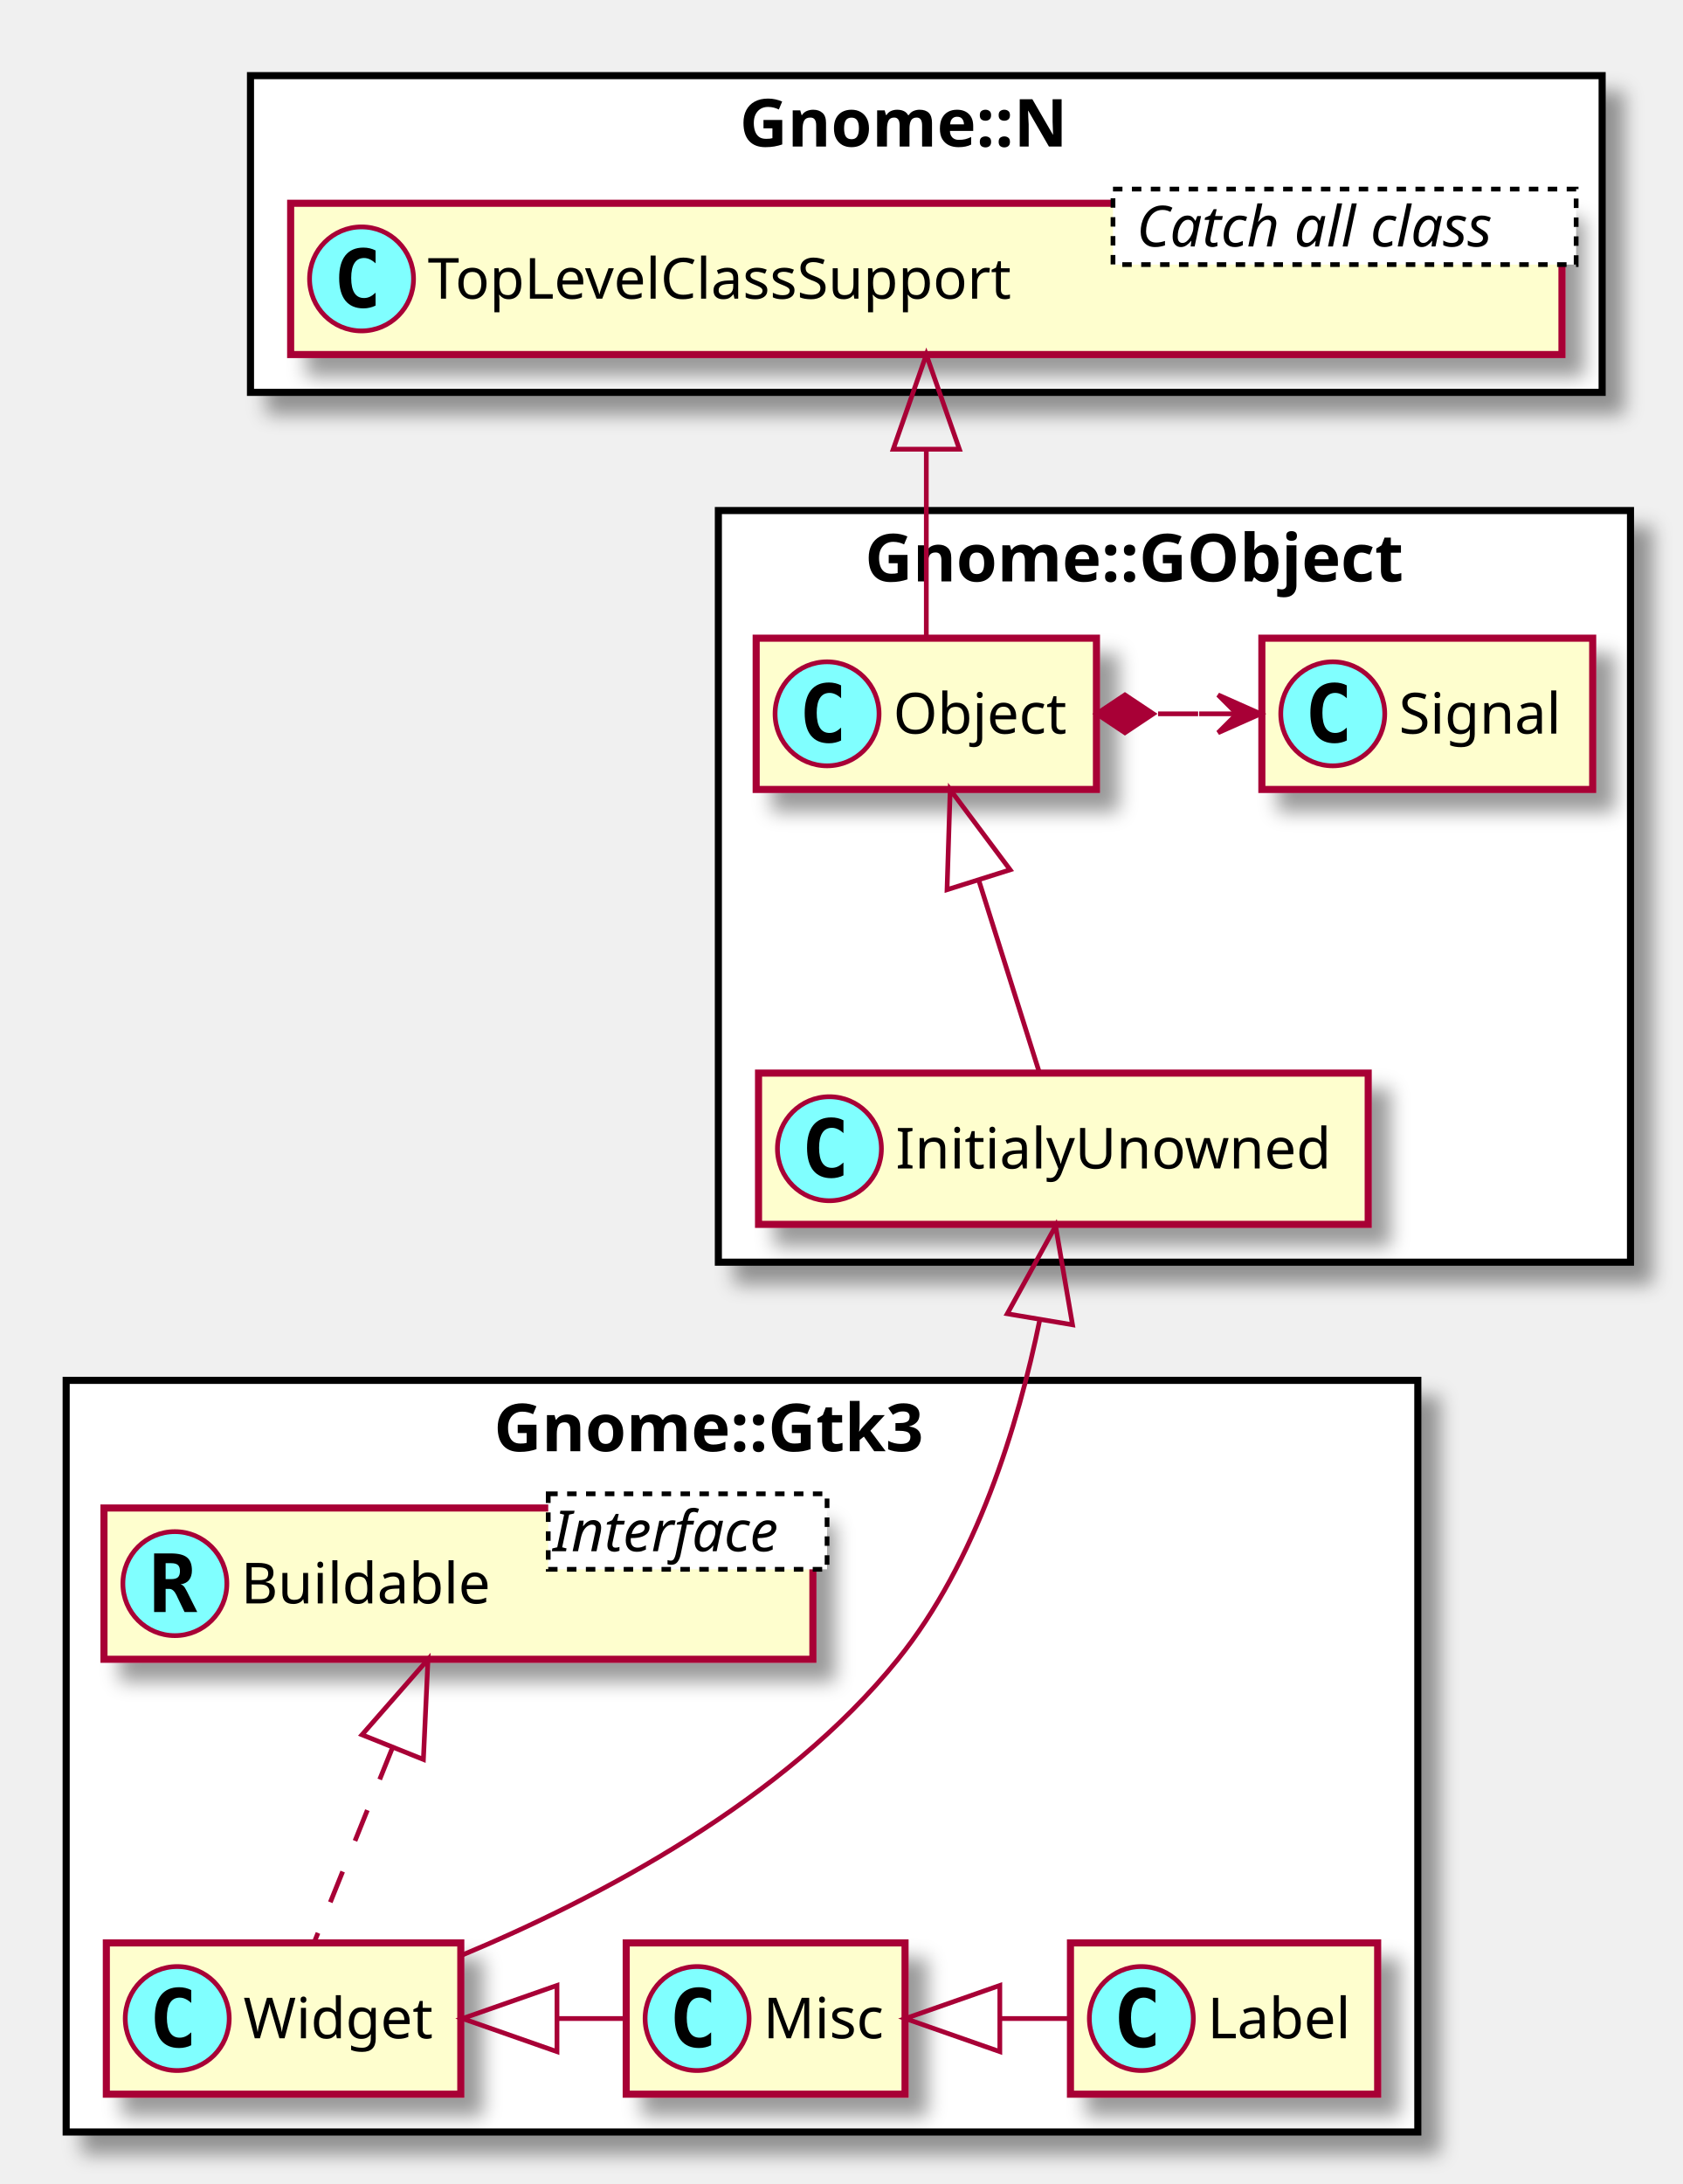
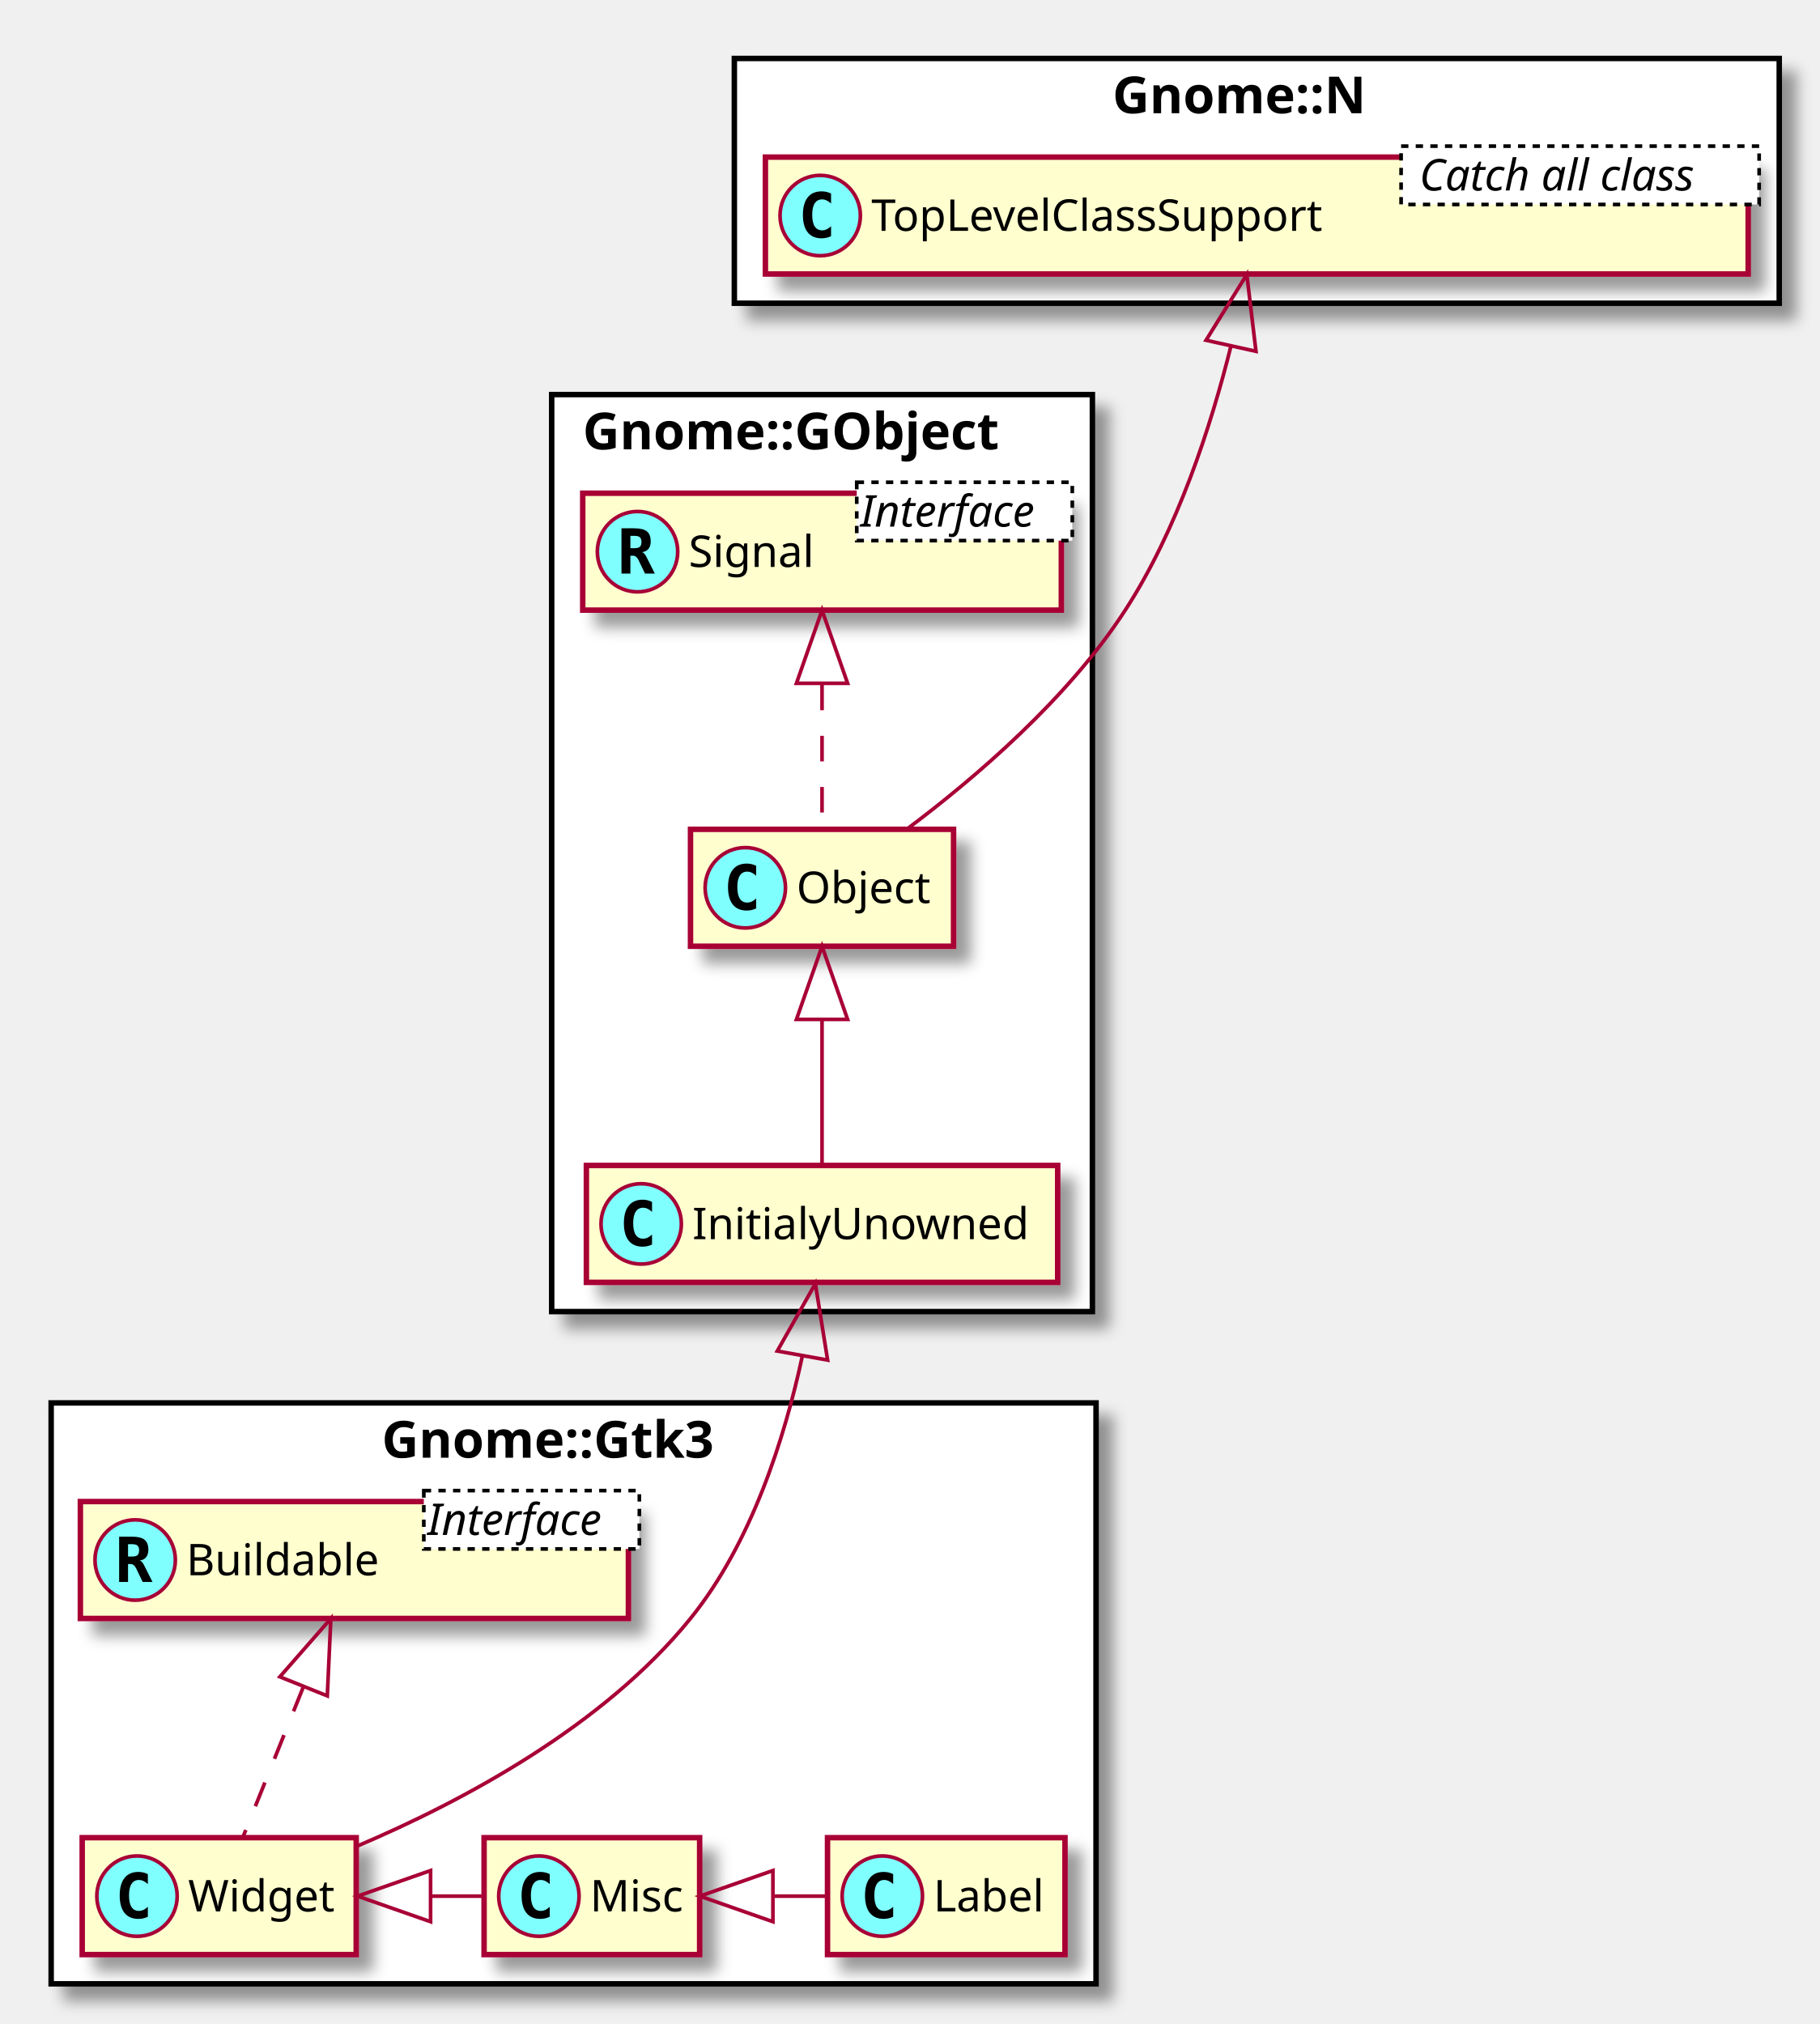
- <svg xmlns="http://www.w3.org/2000/svg" contentScriptType="application/ecmascript" contentStyleType="text/css" height="462px" preserveAspectRatio="none" style="width:356px;height:462px;" version="1.1" viewBox="0 0 356 462" width="356px" zoomAndPan="magnify">
+ <svg xmlns="http://www.w3.org/2000/svg" contentScriptType="application/ecmascript" contentStyleType="text/css" height="554px" preserveAspectRatio="none" style="width:498px;height:554px;" version="1.1" viewBox="0 0 498 554" width="498px" zoomAndPan="magnify">
  <defs>
-     <filter height="300%" id="ffftdy46hso6z" width="300%" x="-1" y="-1">
+     <filter height="300%" id="f16odp6496l3nw" width="300%" x="-1" y="-1">
      <feGaussianBlur result="blurOut" stdDeviation="2.0" />
      <feColorMatrix in="blurOut" result="blurOut2" type="matrix" values="0 0 0 0 0 0 0 0 0 0 0 0 0 0 0 0 0 0 .4 0" />
      <feOffset dx="4.0" dy="4.0" in="blurOut2" result="blurOut3" />
      <feBlend in="SourceGraphic" in2="blurOut3" mode="normal" />
    </filter>
  </defs>
  <g>
-     <rect fill="#FFFFFF" filter="url(#ffftdy46hso6z)" height="67" style="stroke: #000000; stroke-width: 1.5;" width="286" x="53" y="16" />
-     <text fill="#000000" font-family="sans-serif" font-size="14" font-weight="bold" lengthAdjust="spacingAndGlyphs" textLength="79" x="156.5" y="30.995">Gnome::N</text>
-     <rect fill="#FFFFFF" filter="url(#ffftdy46hso6z)" height="159" style="stroke: #000000; stroke-width: 1.5;" width="193" x="152" y="108" />
-     <text fill="#000000" font-family="sans-serif" font-size="14" font-weight="bold" lengthAdjust="spacingAndGlyphs" textLength="131" x="183" y="122.995">Gnome::GObject</text>
-     <rect fill="#FFFFFF" filter="url(#ffftdy46hso6z)" height="159" style="stroke: #000000; stroke-width: 1.5;" width="286" x="14" y="292" />
-     <text fill="#000000" font-family="sans-serif" font-size="14" font-weight="bold" lengthAdjust="spacingAndGlyphs" textLength="105" x="104.5" y="306.995">Gnome::Gtk3</text>
-     <rect fill="#FEFECE" filter="url(#ffftdy46hso6z)" height="32" id="Gnome::N::TopLevelClassSupport" style="stroke: #A80036; stroke-width: 1.5;" width="269" x="61.5" y="43" />
-     <ellipse cx="76.5" cy="59" fill="#80FFFF" rx="11" ry="11" style="stroke: #A80036; stroke-width: 1.0;" />
-     <path d="M79.469,64.641 Q78.891,64.938 78.25,65.078 Q77.609,65.234 76.906,65.234 Q74.406,65.234 73.078,63.594 Q71.766,61.938 71.766,58.812 Q71.766,55.688 73.078,54.031 Q74.406,52.375 76.906,52.375 Q77.609,52.375 78.25,52.531 Q78.906,52.688 79.469,52.984 L79.469,55.703 Q78.844,55.125 78.25,54.859 Q77.656,54.578 77.031,54.578 Q75.688,54.578 75,55.656 Q74.312,56.719 74.312,58.812 Q74.312,60.906 75,61.984 Q75.688,63.047 77.031,63.047 Q77.656,63.047 78.25,62.781 Q78.844,62.5 79.469,61.922 L79.469,64.641 Z " />
-     <text fill="#000000" font-family="sans-serif" font-size="12" lengthAdjust="spacingAndGlyphs" textLength="137" x="90.5" y="63.181">TopLevelClassSupport</text>
-     <rect fill="#FFFFFF" height="15.969" style="stroke: #000000; stroke-width: 1.0; stroke-dasharray: 2.0,2.0;" width="98" x="235.5" y="40" />
-     <text fill="#000000" font-family="sans-serif" font-size="12" font-style="italic" lengthAdjust="spacingAndGlyphs" textLength="88" x="240.5" y="52.139">Catch all class</text>
-     <rect fill="#FEFECE" filter="url(#ffftdy46hso6z)" height="32" id="Gnome::GObject::Object" style="stroke: #A80036; stroke-width: 1.5;" width="72" x="160" y="135" />
-     <ellipse cx="175" cy="151" fill="#80FFFF" rx="11" ry="11" style="stroke: #A80036; stroke-width: 1.0;" />
-     <path d="M177.969,156.641 Q177.391,156.938 176.75,157.078 Q176.109,157.234 175.406,157.234 Q172.906,157.234 171.578,155.594 Q170.266,153.938 170.266,150.812 Q170.266,147.688 171.578,146.031 Q172.906,144.375 175.406,144.375 Q176.109,144.375 176.75,144.531 Q177.406,144.688 177.969,144.984 L177.969,147.703 Q177.344,147.125 176.75,146.859 Q176.156,146.578 175.531,146.578 Q174.188,146.578 173.5,147.656 Q172.812,148.719 172.812,150.812 Q172.812,152.906 173.5,153.984 Q174.188,155.047 175.531,155.047 Q176.156,155.047 176.75,154.781 Q177.344,154.5 177.969,153.922 L177.969,156.641 Z " />
-     <text fill="#000000" font-family="sans-serif" font-size="12" lengthAdjust="spacingAndGlyphs" textLength="40" x="189" y="155.181">Object</text>
-     <rect fill="#FEFECE" filter="url(#ffftdy46hso6z)" height="32" id="Gnome::GObject::InitialyUnowned" style="stroke: #A80036; stroke-width: 1.5;" width="129" x="160.5" y="227" />
-     <ellipse cx="175.5" cy="243" fill="#80FFFF" rx="11" ry="11" style="stroke: #A80036; stroke-width: 1.0;" />
-     <path d="M178.469,248.641 Q177.891,248.938 177.25,249.078 Q176.609,249.234 175.906,249.234 Q173.406,249.234 172.078,247.594 Q170.766,245.938 170.766,242.812 Q170.766,239.688 172.078,238.031 Q173.406,236.375 175.906,236.375 Q176.609,236.375 177.25,236.531 Q177.906,236.688 178.469,236.984 L178.469,239.703 Q177.844,239.125 177.25,238.859 Q176.656,238.578 176.031,238.578 Q174.688,238.578 174,239.656 Q173.312,240.719 173.312,242.812 Q173.312,244.906 174,245.984 Q174.688,247.047 176.031,247.047 Q176.656,247.047 177.25,246.781 Q177.844,246.5 178.469,245.922 L178.469,248.641 Z " />
-     <text fill="#000000" font-family="sans-serif" font-size="12" lengthAdjust="spacingAndGlyphs" textLength="97" x="189.5" y="247.181">InitialyUnowned</text>
-     <rect fill="#FEFECE" filter="url(#ffftdy46hso6z)" height="32" id="Gnome::GObject::Signal" style="stroke: #A80036; stroke-width: 1.5;" width="70" x="267" y="135" />
-     <ellipse cx="282" cy="151" fill="#80FFFF" rx="11" ry="11" style="stroke: #A80036; stroke-width: 1.0;" />
-     <path d="M284.969,156.641 Q284.391,156.938 283.75,157.078 Q283.109,157.234 282.406,157.234 Q279.906,157.234 278.578,155.594 Q277.266,153.938 277.266,150.812 Q277.266,147.688 278.578,146.031 Q279.906,144.375 282.406,144.375 Q283.109,144.375 283.75,144.531 Q284.406,144.688 284.969,144.984 L284.969,147.703 Q284.344,147.125 283.75,146.859 Q283.156,146.578 282.531,146.578 Q281.188,146.578 280.5,147.656 Q279.812,148.719 279.812,150.812 Q279.812,152.906 280.5,153.984 Q281.188,155.047 282.531,155.047 Q283.156,155.047 283.75,154.781 Q284.344,154.5 284.969,153.922 L284.969,156.641 Z " />
-     <text fill="#000000" font-family="sans-serif" font-size="12" lengthAdjust="spacingAndGlyphs" textLength="38" x="296" y="155.181">Signal</text>
-     <rect fill="#FEFECE" filter="url(#ffftdy46hso6z)" height="32" id="Gnome::Gtk3::Buildable" style="stroke: #A80036; stroke-width: 1.5;" width="150" x="22" y="319" />
-     <ellipse cx="37" cy="335" fill="#80FFFF" rx="11" ry="11" style="stroke: #A80036; stroke-width: 1.0;" />
-     <path d="M38.203,335.141 Q38.562,335.219 38.828,335.5 Q39.109,335.766 39.5,336.547 L41.734,341 L39.047,341 L37.547,337.875 Q37.484,337.734 37.375,337.5 Q36.719,336.109 35.828,336.109 L35.047,336.109 L35.047,341 L32.609,341 L32.609,328.609 L36.141,328.609 Q38.531,328.609 39.562,329.453 Q40.609,330.297 40.609,332.203 Q40.609,333.484 39.984,334.25 Q39.375,335 38.203,335.141 Z M35.047,330.672 L35.047,334.047 L36.203,334.047 Q37.219,334.047 37.641,333.656 Q38.078,333.25 38.078,332.344 Q38.078,331.453 37.641,331.062 Q37.219,330.672 36.203,330.672 L35.047,330.672 Z " />
-     <text fill="#000000" font-family="sans-serif" font-size="12" lengthAdjust="spacingAndGlyphs" textLength="57" x="51" y="339.181">Buildable</text>
-     <rect fill="#FFFFFF" height="15.969" style="stroke: #000000; stroke-width: 1.0; stroke-dasharray: 2.0,2.0;" width="59" x="116" y="316" />
-     <text fill="#000000" font-family="sans-serif" font-size="12" font-style="italic" lengthAdjust="spacingAndGlyphs" textLength="57" x="117" y="328.139">Interface</text>
-     <rect fill="#FEFECE" filter="url(#ffftdy46hso6z)" height="32" id="Gnome::Gtk3::Widget" style="stroke: #A80036; stroke-width: 1.5;" width="75" x="22.5" y="411" />
-     <ellipse cx="37.5" cy="427" fill="#80FFFF" rx="11" ry="11" style="stroke: #A80036; stroke-width: 1.0;" />
-     <path d="M40.469,432.641 Q39.891,432.938 39.25,433.078 Q38.609,433.234 37.906,433.234 Q35.406,433.234 34.078,431.594 Q32.766,429.938 32.766,426.812 Q32.766,423.688 34.078,422.031 Q35.406,420.375 37.906,420.375 Q38.609,420.375 39.25,420.531 Q39.906,420.688 40.469,420.984 L40.469,423.703 Q39.844,423.125 39.25,422.859 Q38.656,422.578 38.031,422.578 Q36.688,422.578 36,423.656 Q35.312,424.719 35.312,426.812 Q35.312,428.906 36,429.984 Q36.688,431.047 38.031,431.047 Q38.656,431.047 39.25,430.781 Q39.844,430.5 40.469,429.922 L40.469,432.641 Z " />
-     <text fill="#000000" font-family="sans-serif" font-size="12" lengthAdjust="spacingAndGlyphs" textLength="43" x="51.5" y="431.181">Widget</text>
-     <rect fill="#FEFECE" filter="url(#ffftdy46hso6z)" height="32" id="Gnome::Gtk3::Misc" style="stroke: #A80036; stroke-width: 1.5;" width="59" x="132.5" y="411" />
-     <ellipse cx="147.5" cy="427" fill="#80FFFF" rx="11" ry="11" style="stroke: #A80036; stroke-width: 1.0;" />
-     <path d="M150.469,432.641 Q149.891,432.938 149.25,433.078 Q148.609,433.234 147.906,433.234 Q145.406,433.234 144.078,431.594 Q142.766,429.938 142.766,426.812 Q142.766,423.688 144.078,422.031 Q145.406,420.375 147.906,420.375 Q148.609,420.375 149.25,420.531 Q149.906,420.688 150.469,420.984 L150.469,423.703 Q149.844,423.125 149.25,422.859 Q148.656,422.578 148.031,422.578 Q146.688,422.578 146,423.656 Q145.312,424.719 145.312,426.812 Q145.312,428.906 146,429.984 Q146.688,431.047 148.031,431.047 Q148.656,431.047 149.25,430.781 Q149.844,430.5 150.469,429.922 L150.469,432.641 Z " />
-     <text fill="#000000" font-family="sans-serif" font-size="12" lengthAdjust="spacingAndGlyphs" textLength="27" x="161.5" y="431.181">Misc</text>
-     <rect fill="#FEFECE" filter="url(#ffftdy46hso6z)" height="32" id="Gnome::Gtk3::Label" style="stroke: #A80036; stroke-width: 1.5;" width="65" x="226.5" y="411" />
-     <ellipse cx="241.5" cy="427" fill="#80FFFF" rx="11" ry="11" style="stroke: #A80036; stroke-width: 1.0;" />
-     <path d="M244.469,432.641 Q243.891,432.938 243.25,433.078 Q242.609,433.234 241.906,433.234 Q239.406,433.234 238.078,431.594 Q236.766,429.938 236.766,426.812 Q236.766,423.688 238.078,422.031 Q239.406,420.375 241.906,420.375 Q242.609,420.375 243.25,420.531 Q243.906,420.688 244.469,420.984 L244.469,423.703 Q243.844,423.125 243.25,422.859 Q242.656,422.578 242.031,422.578 Q240.688,422.578 240,423.656 Q239.312,424.719 239.312,426.812 Q239.312,428.906 240,429.984 Q240.688,431.047 242.031,431.047 Q242.656,431.047 243.25,430.781 Q243.844,430.5 244.469,429.922 L244.469,432.641 Z " />
-     <text fill="#000000" font-family="sans-serif" font-size="12" lengthAdjust="spacingAndGlyphs" textLength="33" x="255.5" y="431.181">Label</text>
-     <path d="M196,95.405 C196,109.079 196,123.937 196,134.85 " fill="none" id="Gnome::N::TopLevelClassSupport-Gnome::GObject::Object" style="stroke: #A80036; stroke-width: 1.0;" />
-     <polygon fill="none" points="189,95.025,196,75.025,203,95.025,189,95.025" style="stroke: #A80036; stroke-width: 1.0;" />
-     <path d="M207.165,186.418 C211.559,200.361 216.386,215.674 219.909,226.85 " fill="none" id="Gnome::GObject::Object-Gnome::GObject::InitialyUnowned" style="stroke: #A80036; stroke-width: 1.0;" />
-     <polygon fill="none" points="200.388,188.204,201.051,167.025,213.74,183.995,200.388,188.204" style="stroke: #A80036; stroke-width: 1.0;" />
-     <path d="M245.042,151 C247.867,151 250.692,151 253.517,151 " fill="none" id="Gnome::GObject::Object-Gnome::GObject::Signal" style="stroke: #A80036; stroke-width: 1.0;" />
-     <polygon fill="#A80036" points="266.738,151,257.738,147,261.738,151,257.738,155,266.738,151" style="stroke: #A80036; stroke-width: 1.0;" />
-     <line style="stroke: #A80036; stroke-width: 1.0;" x1="261.738" x2="253.738" y1="151" y2="151" />
-     <polygon fill="#A80036" points="232.023,151,238.023,155,244.023,151,238.023,147,232.023,151" style="stroke: #A80036; stroke-width: 1.0;" />
-     <path d="M220.031,279.087 C215.397,301.714 206.582,330.393 190,351 C165.907,380.941 126.619,401.556 97.53,413.683 " fill="none" id="Gnome::GObject::InitialyUnowned-Gnome::Gtk3::Widget" style="stroke: #A80036; stroke-width: 1.0;" />
-     <polygon fill="none" points="213.13,277.914,223.358,259.356,226.935,280.242,213.13,277.914" style="stroke: #A80036; stroke-width: 1.0;" />
-     <path d="M82.953,369.927 C77.294,384 71.043,399.542 66.495,410.85 " fill="none" id="Gnome::Gtk3::Buildable-Gnome::Gtk3::Widget" style="stroke: #A80036; stroke-width: 1.0; stroke-dasharray: 7.0,7.0;" />
-     <polygon fill="none" points="76.598,366.969,90.555,351.025,89.587,372.193,76.598,366.969" style="stroke: #A80036; stroke-width: 1.0;" />
-     <path d="M211.66,427 C216.55,427 221.441,427 226.331,427 " fill="none" id="Gnome::Gtk3::Misc-Gnome::Gtk3::Label" style="stroke: #A80036; stroke-width: 1.0;" />
-     <polygon fill="none" points="211.555,434,191.555,427,211.555,420,211.555,434" style="stroke: #A80036; stroke-width: 1.0;" />
-     <path d="M118.113,427 C122.886,427 127.659,427 132.432,427 " fill="none" id="Gnome::Gtk3::Widget-Gnome::Gtk3::Misc" style="stroke: #A80036; stroke-width: 1.0;" />
-     <polygon fill="none" points="117.852,434,97.852,427,117.852,420,117.852,434" style="stroke: #A80036; stroke-width: 1.0;" />
+     <rect fill="#FFFFFF" filter="url(#f16odp6496l3nw)" height="67" style="stroke: #000000; stroke-width: 1.5;" width="286" x="201" y="16" />
+     <text fill="#000000" font-family="sans-serif" font-size="14" font-weight="bold" lengthAdjust="spacingAndGlyphs" textLength="79" x="304.5" y="30.995">Gnome::N</text>
+     <rect fill="#FFFFFF" filter="url(#f16odp6496l3nw)" height="251" style="stroke: #000000; stroke-width: 1.5;" width="148" x="151" y="108" />
+     <text fill="#000000" font-family="sans-serif" font-size="14" font-weight="bold" lengthAdjust="spacingAndGlyphs" textLength="131" x="159.5" y="122.995">Gnome::GObject</text>
+     <rect fill="#FFFFFF" filter="url(#f16odp6496l3nw)" height="159" style="stroke: #000000; stroke-width: 1.5;" width="286" x="14" y="384" />
+     <text fill="#000000" font-family="sans-serif" font-size="14" font-weight="bold" lengthAdjust="spacingAndGlyphs" textLength="105" x="104.5" y="398.995">Gnome::Gtk3</text>
+     <rect fill="#FEFECE" filter="url(#f16odp6496l3nw)" height="32" id="Gnome::N::TopLevelClassSupport" style="stroke: #A80036; stroke-width: 1.5;" width="269" x="209.5" y="43" />
+     <ellipse cx="224.5" cy="59" fill="#80FFFF" rx="11" ry="11" style="stroke: #A80036; stroke-width: 1.0;" />
+     <path d="M227.469,64.641 Q226.891,64.938 226.25,65.078 Q225.609,65.234 224.906,65.234 Q222.406,65.234 221.078,63.594 Q219.766,61.938 219.766,58.812 Q219.766,55.688 221.078,54.031 Q222.406,52.375 224.906,52.375 Q225.609,52.375 226.25,52.531 Q226.906,52.688 227.469,52.984 L227.469,55.703 Q226.844,55.125 226.25,54.859 Q225.656,54.578 225.031,54.578 Q223.688,54.578 223,55.656 Q222.312,56.719 222.312,58.812 Q222.312,60.906 223,61.984 Q223.688,63.047 225.031,63.047 Q225.656,63.047 226.25,62.781 Q226.844,62.5 227.469,61.922 L227.469,64.641 Z " />
+     <text fill="#000000" font-family="sans-serif" font-size="12" lengthAdjust="spacingAndGlyphs" textLength="137" x="238.5" y="63.181">TopLevelClassSupport</text>
+     <rect fill="#FFFFFF" height="15.969" style="stroke: #000000; stroke-width: 1.0; stroke-dasharray: 2.0,2.0;" width="98" x="383.5" y="40" />
+     <text fill="#000000" font-family="sans-serif" font-size="12" font-style="italic" lengthAdjust="spacingAndGlyphs" textLength="88" x="388.5" y="52.139">Catch all class</text>
+     <rect fill="#FEFECE" filter="url(#f16odp6496l3nw)" height="32" id="Gnome::GObject::Object" style="stroke: #A80036; stroke-width: 1.5;" width="72" x="189" y="227" />
+     <ellipse cx="204" cy="243" fill="#80FFFF" rx="11" ry="11" style="stroke: #A80036; stroke-width: 1.0;" />
+     <path d="M206.969,248.641 Q206.391,248.938 205.75,249.078 Q205.109,249.234 204.406,249.234 Q201.906,249.234 200.578,247.594 Q199.266,245.938 199.266,242.812 Q199.266,239.688 200.578,238.031 Q201.906,236.375 204.406,236.375 Q205.109,236.375 205.75,236.531 Q206.406,236.688 206.969,236.984 L206.969,239.703 Q206.344,239.125 205.75,238.859 Q205.156,238.578 204.531,238.578 Q203.188,238.578 202.5,239.656 Q201.812,240.719 201.812,242.812 Q201.812,244.906 202.5,245.984 Q203.188,247.047 204.531,247.047 Q205.156,247.047 205.75,246.781 Q206.344,246.5 206.969,245.922 L206.969,248.641 Z " />
+     <text fill="#000000" font-family="sans-serif" font-size="12" lengthAdjust="spacingAndGlyphs" textLength="40" x="218" y="247.181">Object</text>
+     <rect fill="#FEFECE" filter="url(#f16odp6496l3nw)" height="32" id="Gnome::GObject::Signal" style="stroke: #A80036; stroke-width: 1.5;" width="131" x="159.5" y="135" />
+     <ellipse cx="174.5" cy="151" fill="#80FFFF" rx="11" ry="11" style="stroke: #A80036; stroke-width: 1.0;" />
+     <path d="M175.703,151.141 Q176.062,151.219 176.328,151.5 Q176.609,151.766 177,152.547 L179.234,157 L176.547,157 L175.047,153.875 Q174.984,153.734 174.875,153.5 Q174.219,152.109 173.328,152.109 L172.547,152.109 L172.547,157 L170.109,157 L170.109,144.609 L173.641,144.609 Q176.031,144.609 177.062,145.453 Q178.109,146.297 178.109,148.203 Q178.109,149.484 177.484,150.25 Q176.875,151 175.703,151.141 Z M172.547,146.672 L172.547,150.047 L173.703,150.047 Q174.719,150.047 175.141,149.656 Q175.578,149.25 175.578,148.344 Q175.578,147.453 175.141,147.062 Q174.719,146.672 173.703,146.672 L172.547,146.672 Z " />
+     <text fill="#000000" font-family="sans-serif" font-size="12" lengthAdjust="spacingAndGlyphs" textLength="38" x="188.5" y="155.181">Signal</text>
+     <rect fill="#FFFFFF" height="15.969" style="stroke: #000000; stroke-width: 1.0; stroke-dasharray: 2.0,2.0;" width="59" x="234.5" y="132" />
+     <text fill="#000000" font-family="sans-serif" font-size="12" font-style="italic" lengthAdjust="spacingAndGlyphs" textLength="57" x="235.5" y="144.139">Interface</text>
+     <rect fill="#FEFECE" filter="url(#f16odp6496l3nw)" height="32" id="Gnome::GObject::InitialyUnowned" style="stroke: #A80036; stroke-width: 1.5;" width="129" x="160.5" y="319" />
+     <ellipse cx="175.5" cy="335" fill="#80FFFF" rx="11" ry="11" style="stroke: #A80036; stroke-width: 1.0;" />
+     <path d="M178.469,340.641 Q177.891,340.938 177.25,341.078 Q176.609,341.234 175.906,341.234 Q173.406,341.234 172.078,339.594 Q170.766,337.938 170.766,334.812 Q170.766,331.688 172.078,330.031 Q173.406,328.375 175.906,328.375 Q176.609,328.375 177.25,328.531 Q177.906,328.688 178.469,328.984 L178.469,331.703 Q177.844,331.125 177.25,330.859 Q176.656,330.578 176.031,330.578 Q174.688,330.578 174,331.656 Q173.312,332.719 173.312,334.812 Q173.312,336.906 174,337.984 Q174.688,339.047 176.031,339.047 Q176.656,339.047 177.25,338.781 Q177.844,338.5 178.469,337.922 L178.469,340.641 Z " />
+     <text fill="#000000" font-family="sans-serif" font-size="12" lengthAdjust="spacingAndGlyphs" textLength="97" x="189.5" y="339.181">InitialyUnowned</text>
+     <rect fill="#FEFECE" filter="url(#f16odp6496l3nw)" height="32" id="Gnome::Gtk3::Buildable" style="stroke: #A80036; stroke-width: 1.5;" width="150" x="22" y="411" />
+     <ellipse cx="37" cy="427" fill="#80FFFF" rx="11" ry="11" style="stroke: #A80036; stroke-width: 1.0;" />
+     <path d="M38.203,427.141 Q38.562,427.219 38.828,427.5 Q39.109,427.766 39.5,428.547 L41.734,433 L39.047,433 L37.547,429.875 Q37.484,429.734 37.375,429.5 Q36.719,428.109 35.828,428.109 L35.047,428.109 L35.047,433 L32.609,433 L32.609,420.609 L36.141,420.609 Q38.531,420.609 39.562,421.453 Q40.609,422.297 40.609,424.203 Q40.609,425.484 39.984,426.25 Q39.375,427 38.203,427.141 Z M35.047,422.672 L35.047,426.047 L36.203,426.047 Q37.219,426.047 37.641,425.656 Q38.078,425.25 38.078,424.344 Q38.078,423.453 37.641,423.062 Q37.219,422.672 36.203,422.672 L35.047,422.672 Z " />
+     <text fill="#000000" font-family="sans-serif" font-size="12" lengthAdjust="spacingAndGlyphs" textLength="57" x="51" y="431.181">Buildable</text>
+     <rect fill="#FFFFFF" height="15.969" style="stroke: #000000; stroke-width: 1.0; stroke-dasharray: 2.0,2.0;" width="59" x="116" y="408" />
+     <text fill="#000000" font-family="sans-serif" font-size="12" font-style="italic" lengthAdjust="spacingAndGlyphs" textLength="57" x="117" y="420.139">Interface</text>
+     <rect fill="#FEFECE" filter="url(#f16odp6496l3nw)" height="32" id="Gnome::Gtk3::Widget" style="stroke: #A80036; stroke-width: 1.5;" width="75" x="22.5" y="503" />
+     <ellipse cx="37.5" cy="519" fill="#80FFFF" rx="11" ry="11" style="stroke: #A80036; stroke-width: 1.0;" />
+     <path d="M40.469,524.641 Q39.891,524.938 39.25,525.078 Q38.609,525.234 37.906,525.234 Q35.406,525.234 34.078,523.594 Q32.766,521.938 32.766,518.812 Q32.766,515.688 34.078,514.031 Q35.406,512.375 37.906,512.375 Q38.609,512.375 39.25,512.531 Q39.906,512.688 40.469,512.984 L40.469,515.703 Q39.844,515.125 39.25,514.859 Q38.656,514.578 38.031,514.578 Q36.688,514.578 36,515.656 Q35.312,516.719 35.312,518.812 Q35.312,520.906 36,521.984 Q36.688,523.047 38.031,523.047 Q38.656,523.047 39.25,522.781 Q39.844,522.5 40.469,521.922 L40.469,524.641 Z " />
+     <text fill="#000000" font-family="sans-serif" font-size="12" lengthAdjust="spacingAndGlyphs" textLength="43" x="51.5" y="523.181">Widget</text>
+     <rect fill="#FEFECE" filter="url(#f16odp6496l3nw)" height="32" id="Gnome::Gtk3::Misc" style="stroke: #A80036; stroke-width: 1.5;" width="59" x="132.5" y="503" />
+     <ellipse cx="147.5" cy="519" fill="#80FFFF" rx="11" ry="11" style="stroke: #A80036; stroke-width: 1.0;" />
+     <path d="M150.469,524.641 Q149.891,524.938 149.25,525.078 Q148.609,525.234 147.906,525.234 Q145.406,525.234 144.078,523.594 Q142.766,521.938 142.766,518.812 Q142.766,515.688 144.078,514.031 Q145.406,512.375 147.906,512.375 Q148.609,512.375 149.25,512.531 Q149.906,512.688 150.469,512.984 L150.469,515.703 Q149.844,515.125 149.25,514.859 Q148.656,514.578 148.031,514.578 Q146.688,514.578 146,515.656 Q145.312,516.719 145.312,518.812 Q145.312,520.906 146,521.984 Q146.688,523.047 148.031,523.047 Q148.656,523.047 149.25,522.781 Q149.844,522.5 150.469,521.922 L150.469,524.641 Z " />
+     <text fill="#000000" font-family="sans-serif" font-size="12" lengthAdjust="spacingAndGlyphs" textLength="27" x="161.5" y="523.181">Misc</text>
+     <rect fill="#FEFECE" filter="url(#f16odp6496l3nw)" height="32" id="Gnome::Gtk3::Label" style="stroke: #A80036; stroke-width: 1.5;" width="65" x="226.5" y="503" />
+     <ellipse cx="241.5" cy="519" fill="#80FFFF" rx="11" ry="11" style="stroke: #A80036; stroke-width: 1.0;" />
+     <path d="M244.469,524.641 Q243.891,524.938 243.25,525.078 Q242.609,525.234 241.906,525.234 Q239.406,525.234 238.078,523.594 Q236.766,521.938 236.766,518.812 Q236.766,515.688 238.078,514.031 Q239.406,512.375 241.906,512.375 Q242.609,512.375 243.25,512.531 Q243.906,512.688 244.469,512.984 L244.469,515.703 Q243.844,515.125 243.25,514.859 Q242.656,514.578 242.031,514.578 Q240.688,514.578 240,515.656 Q239.312,516.719 239.312,518.812 Q239.312,520.906 240,521.984 Q240.688,523.047 242.031,523.047 Q242.656,523.047 243.25,522.781 Q243.844,522.5 244.469,521.922 L244.469,524.641 Z " />
+     <text fill="#000000" font-family="sans-serif" font-size="12" lengthAdjust="spacingAndGlyphs" textLength="33" x="255.5" y="523.181">Label</text>
+     <path d="M336.932,94.691 C331.432,116.766 322.281,144.99 308,167 C292.26,191.257 266.979,212.868 248.449,226.786 " fill="none" id="Gnome::N::TopLevelClassSupport-Gnome::GObject::Object" style="stroke: #A80036; stroke-width: 1.0;" />
+     <polygon fill="none" points="330.107,93.133,341.271,75.123,343.775,96.164,330.107,93.133" style="stroke: #A80036; stroke-width: 1.0;" />
+     <path d="M225,279.405 C225,293.079 225,307.937 225,318.85 " fill="none" id="Gnome::GObject::Object-Gnome::GObject::InitialyUnowned" style="stroke: #A80036; stroke-width: 1.0;" />
+     <polygon fill="none" points="218,279.025,225,259.025,232,279.025,218,279.025" style="stroke: #A80036; stroke-width: 1.0;" />
+     <path d="M225,187.405 C225,201.079 225,215.937 225,226.85 " fill="none" id="Gnome::GObject::Signal-Gnome::GObject::Object" style="stroke: #A80036; stroke-width: 1.0; stroke-dasharray: 7.0,7.0;" />
+     <polygon fill="none" points="218,187.025,225,167.025,232,187.025,218,187.025" style="stroke: #A80036; stroke-width: 1.0;" />
+     <path d="M219.633,371.077 C214.764,393.699 205.679,422.378 189,443 C165.135,472.508 126.533,493.078 97.765,505.307 " fill="none" id="Gnome::GObject::InitialyUnowned-Gnome::Gtk3::Widget" style="stroke: #A80036; stroke-width: 1.0;" />
+     <polygon fill="none" points="212.75,369.8,223.172,351.351,226.53,372.272,212.75,369.8" style="stroke: #A80036; stroke-width: 1.0;" />
+     <path d="M82.953,461.927 C77.294,476 71.043,491.542 66.495,502.85 " fill="none" id="Gnome::Gtk3::Buildable-Gnome::Gtk3::Widget" style="stroke: #A80036; stroke-width: 1.0; stroke-dasharray: 7.0,7.0;" />
+     <polygon fill="none" points="76.598,458.969,90.555,443.025,89.587,464.193,76.598,458.969" style="stroke: #A80036; stroke-width: 1.0;" />
+     <path d="M211.66,519 C216.55,519 221.441,519 226.331,519 " fill="none" id="Gnome::Gtk3::Misc-Gnome::Gtk3::Label" style="stroke: #A80036; stroke-width: 1.0;" />
+     <polygon fill="none" points="211.555,526,191.555,519,211.555,512,211.555,526" style="stroke: #A80036; stroke-width: 1.0;" />
+     <path d="M118.113,519 C122.886,519 127.659,519 132.432,519 " fill="none" id="Gnome::Gtk3::Widget-Gnome::Gtk3::Misc" style="stroke: #A80036; stroke-width: 1.0;" />
+     <polygon fill="none" points="117.852,526,97.852,519,117.852,512,117.852,526" style="stroke: #A80036; stroke-width: 1.0;" />
  </g>
</svg>
